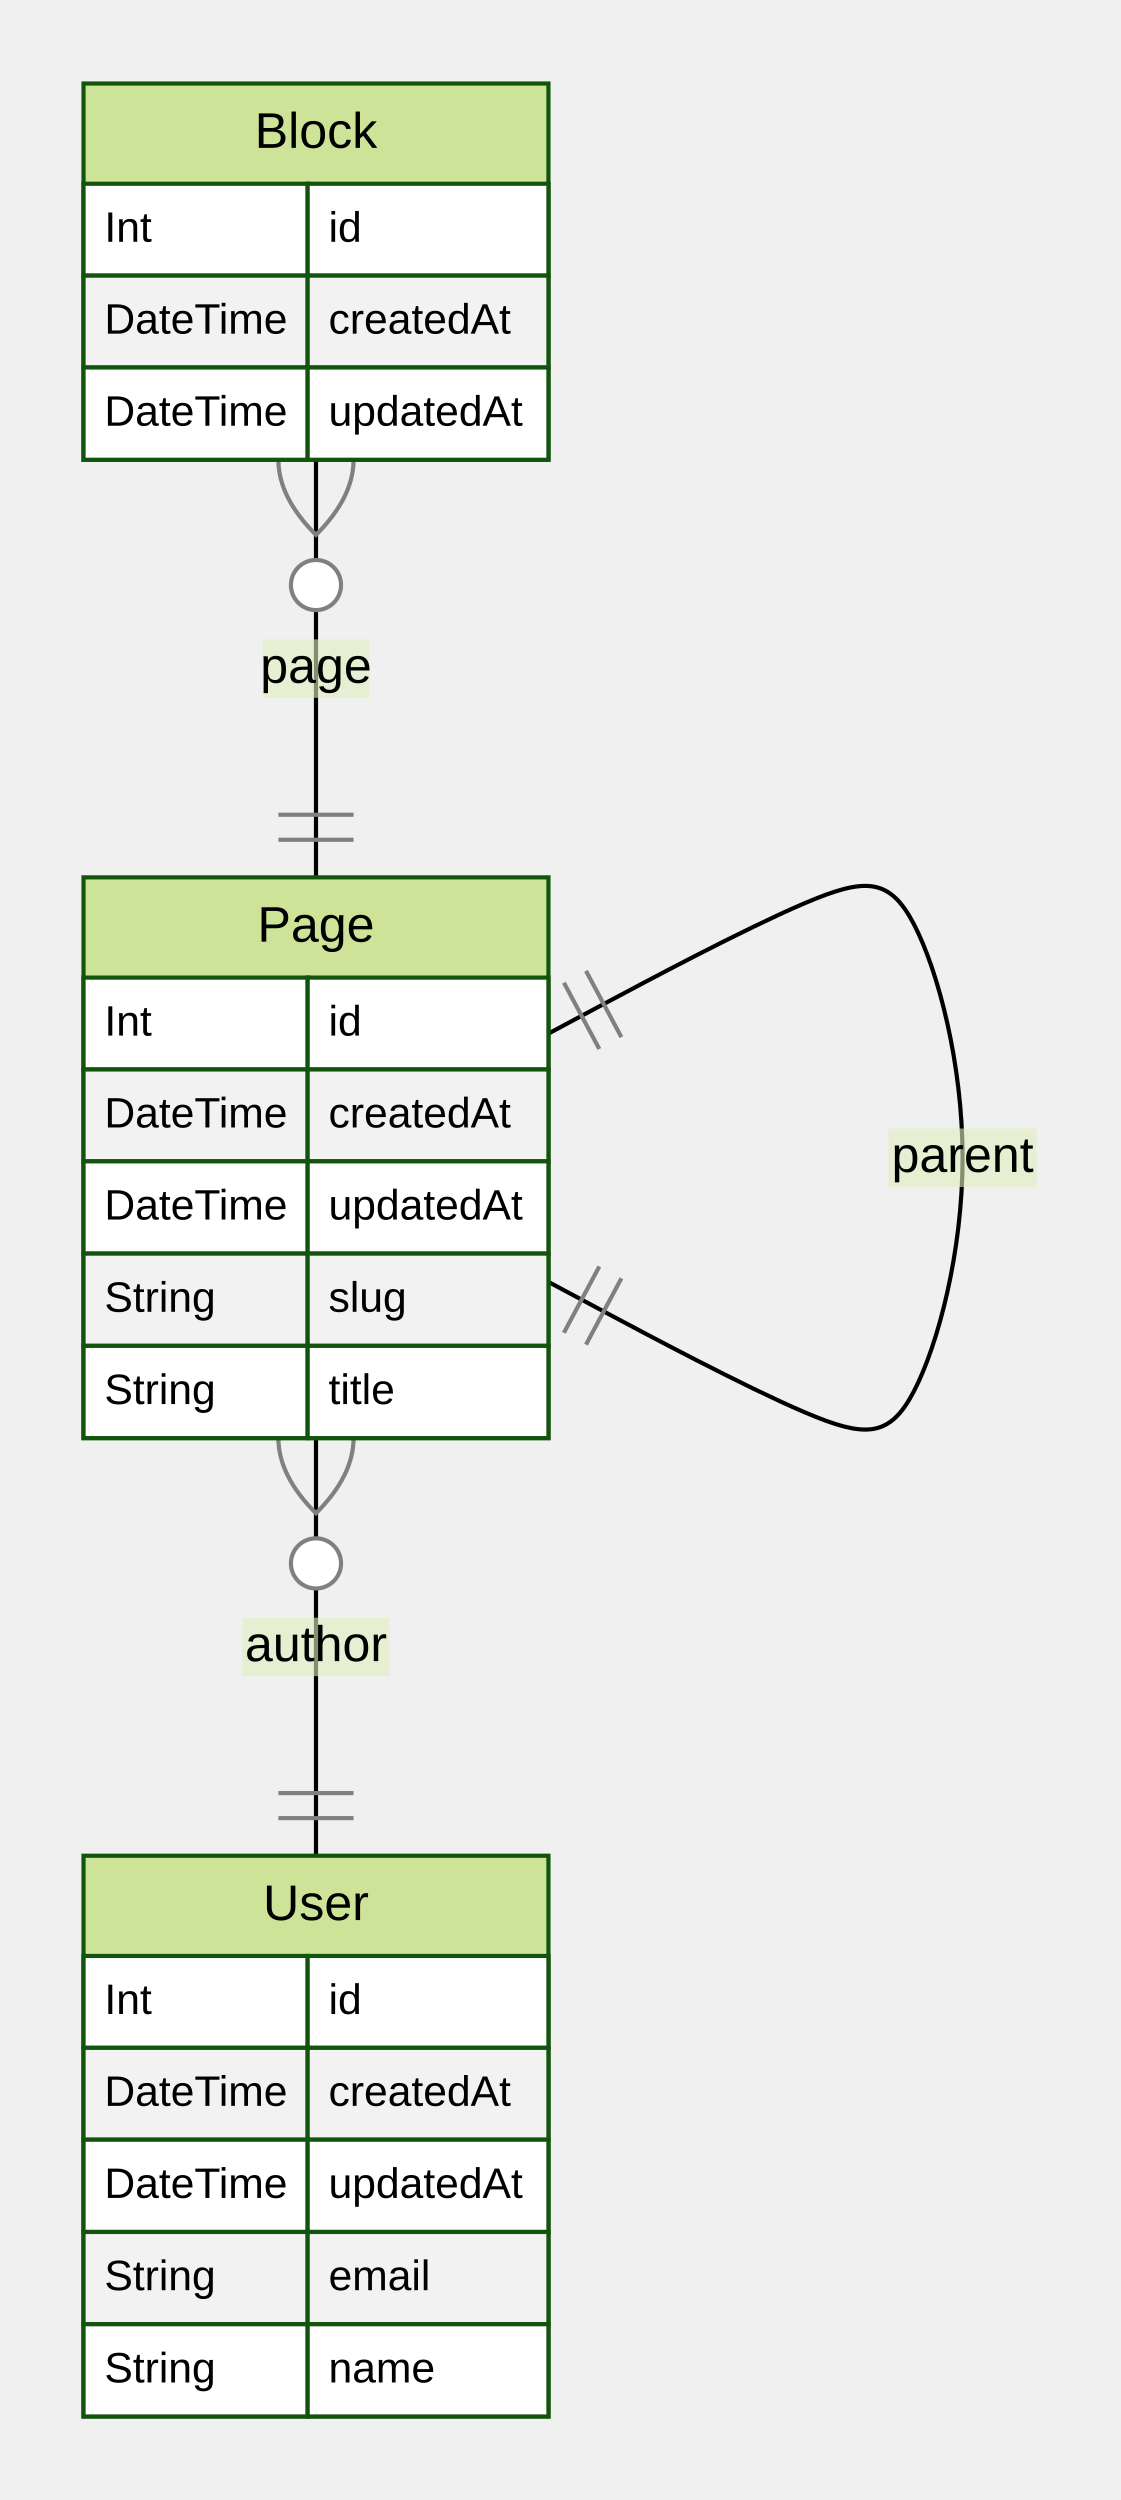
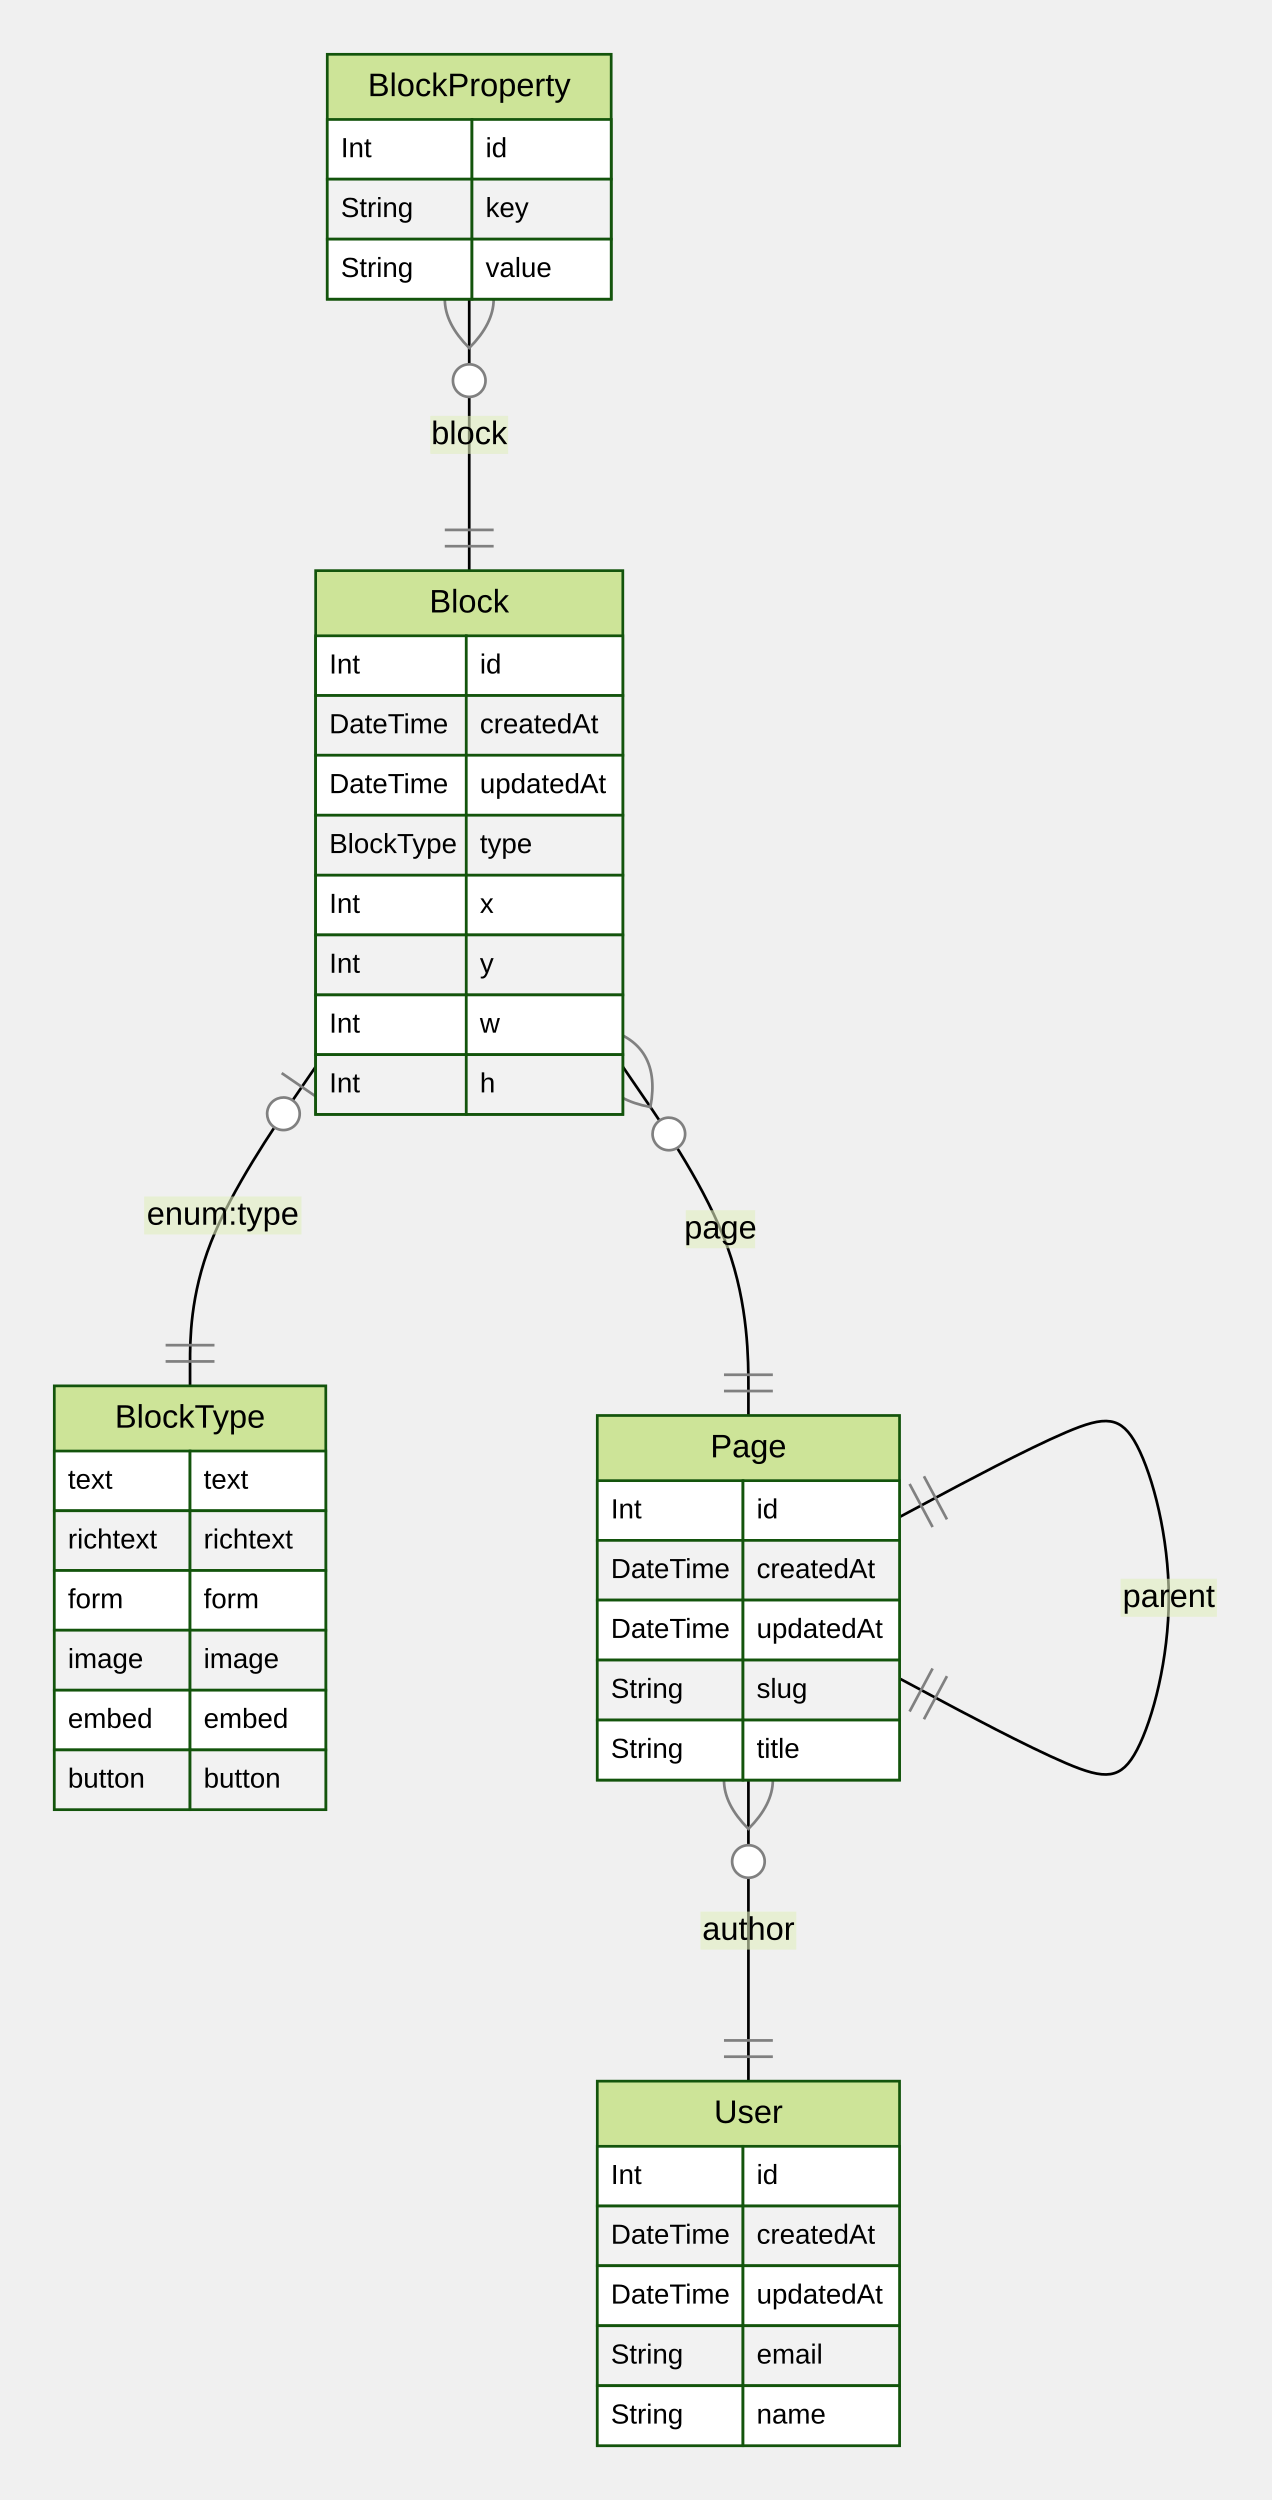
- <svg xmlns="http://www.w3.org/2000/svg" id="mermaid-0" width="100%" height="598.643" style="max-width: 268.253px; background-color: white;" viewBox="0 0 268.253 598.643">
+ <svg xmlns="http://www.w3.org/2000/svg" id="mermaid-0" width="100%" height="920.826" style="max-width: 468.253px; background-color: white;" viewBox="0 0 468.253 920.826">
  <style>#mermaid-0 {font-family:"trebuchet ms",verdana,arial,sans-serif;font-size:16px;fill:#000000;}#mermaid-0 .error-icon{fill:#552222;}#mermaid-0 .error-text{fill:#552222;stroke:#552222;}#mermaid-0 .edge-thickness-normal{stroke-width:2px;}#mermaid-0 .edge-thickness-thick{stroke-width:3.5px;}#mermaid-0 .edge-pattern-solid{stroke-dasharray:0;}#mermaid-0 .edge-pattern-dashed{stroke-dasharray:3;}#mermaid-0 .edge-pattern-dotted{stroke-dasharray:2;}#mermaid-0 .marker{fill:#000000;stroke:#000000;}#mermaid-0 .marker.cross{stroke:#000000;}#mermaid-0 svg{font-family:"trebuchet ms",verdana,arial,sans-serif;font-size:16px;}#mermaid-0 .entityBox{fill:#cde498;stroke:#13540c;}#mermaid-0 .attributeBoxOdd{fill:#ffffff;stroke:#13540c;}#mermaid-0 .attributeBoxEven{fill:#f2f2f2;stroke:#13540c;}#mermaid-0 .relationshipLabelBox{fill:hsl(78.158, 58.462%, 84.51%);opacity:0.7;background-color:hsl(78.158, 58.462%, 84.51%);}#mermaid-0 .relationshipLabelBox rect{opacity:0.5;}#mermaid-0 .relationshipLine{stroke:#000000;}#mermaid-0 :root{--mermaid-font-family:"trebuchet ms",verdana,arial,sans-serif;}</style>
  <g />
  <defs>
    <marker id="ONLY_ONE_START" refX="0" refY="9" markerWidth="18" markerHeight="18" orient="auto">
      <path stroke="gray" fill="none" d="M9,0 L9,18 M15,0 L15,18" />
    </marker>
  </defs>
  <defs>
    <marker id="ONLY_ONE_END" refX="18" refY="9" markerWidth="18" markerHeight="18" orient="auto">
      <path stroke="gray" fill="none" d="M3,0 L3,18 M9,0 L9,18" />
    </marker>
  </defs>
  <defs>
    <marker id="ZERO_OR_ONE_START" refX="0" refY="9" markerWidth="30" markerHeight="18" orient="auto">
      <circle stroke="gray" fill="white" cx="21" cy="9" r="6" />
      <path stroke="gray" fill="none" d="M9,0 L9,18" />
    </marker>
  </defs>
  <defs>
    <marker id="ZERO_OR_ONE_END" refX="30" refY="9" markerWidth="30" markerHeight="18" orient="auto">
      <circle stroke="gray" fill="white" cx="9" cy="9" r="6" />
      <path stroke="gray" fill="none" d="M21,0 L21,18" />
    </marker>
  </defs>
  <defs>
    <marker id="ONE_OR_MORE_START" refX="18" refY="18" markerWidth="45" markerHeight="36" orient="auto">
      <path stroke="gray" fill="none" d="M0,18 Q 18,0 36,18 Q 18,36 0,18 M42,9 L42,27" />
    </marker>
  </defs>
  <defs>
    <marker id="ONE_OR_MORE_END" refX="27" refY="18" markerWidth="45" markerHeight="36" orient="auto">
      <path stroke="gray" fill="none" d="M3,9 L3,27 M9,18 Q27,0 45,18 Q27,36 9,18" />
    </marker>
  </defs>
  <defs>
    <marker id="ZERO_OR_MORE_START" refX="18" refY="18" markerWidth="57" markerHeight="36" orient="auto">
      <circle stroke="gray" fill="white" cx="48" cy="18" r="6" />
      <path stroke="gray" fill="none" d="M0,18 Q18,0 36,18 Q18,36 0,18" />
    </marker>
  </defs>
  <defs>
    <marker id="ZERO_OR_MORE_END" refX="39" refY="18" markerWidth="57" markerHeight="36" orient="auto">
      <circle stroke="gray" fill="white" cx="9" cy="18" r="6" />
      <path stroke="gray" fill="none" d="M21,18 Q39,0 57,18 Q39,36 21,18" />
    </marker>
  </defs>
-   <path class="er relationshipLine" d="M75.664,110.092L75.664,118.425C75.664,126.758,75.664,143.425,75.664,160.092C75.664,176.758,75.664,193.425,75.664,201.758L75.664,210.092" stroke="gray" fill="none" marker-end="url(#ONLY_ONE_END)" marker-start="url(#ZERO_OR_MORE_START)" />
-   <path class="er relationshipLine" d="M75.664,344.367L75.664,352.701C75.664,361.034,75.664,377.701,75.664,394.367C75.664,411.034,75.664,427.701,75.664,436.034L75.664,444.367" stroke="gray" fill="none" marker-end="url(#ONLY_ONE_END)" marker-start="url(#ZERO_OR_MORE_START)" />
-   <path class="er relationshipLine" d="M131.328,247.49L142.995,241.257C154.661,235.024,177.995,222.558,192.578,216.325C207.161,210.092,212.995,210.092,218.828,221.281C224.661,232.471,230.495,254.85,230.495,277.229C230.495,299.609,224.661,321.988,218.828,333.178C212.995,344.367,207.161,344.367,192.578,338.134C177.995,331.901,154.661,319.435,142.995,313.202L131.328,306.969" stroke="gray" fill="none" marker-end="url(#ONLY_ONE_END)" marker-start="url(#ONLY_ONE_START)" />
-   <g id="User" transform="translate(20,444.3672 )">
+   <path class="er relationshipLine" d="M229.402,392.916L237.113,404.173C244.823,415.43,260.243,437.945,267.954,459.353C275.664,480.762,275.664,501.064,275.664,511.216L275.664,521.367" stroke="gray" fill="none" marker-end="url(#ONLY_ONE_END)" marker-start="url(#ZERO_OR_MORE_START)" />
+   <path class="er relationshipLine" d="M116.262,392.916L108.551,404.173C100.841,415.43,85.421,437.945,77.71,457.535C70,477.126,70,493.792,70,502.126L70,510.459" stroke="gray" fill="none" marker-end="url(#ONLY_ONE_END)" marker-start="url(#ZERO_OR_ONE_START)" />
+   <path class="er relationshipLine" d="M172.832,110.184L172.832,118.517C172.832,126.85,172.832,143.517,172.832,160.184C172.832,176.85,172.832,193.517,172.832,201.85L172.832,210.184" stroke="gray" fill="none" marker-end="url(#ONLY_ONE_END)" marker-start="url(#ZERO_OR_MORE_START)" />
+   <path class="er relationshipLine" d="M275.664,655.643L275.664,665.794C275.664,675.945,275.664,696.248,275.664,714.733C275.664,733.217,275.664,749.884,275.664,758.217L275.664,766.551" stroke="gray" fill="none" marker-end="url(#ONLY_ONE_END)" marker-start="url(#ZERO_OR_MORE_START)" />
+   <path class="er relationshipLine" d="M331.328,558.766L342.995,552.533C354.661,546.299,377.995,533.833,392.578,527.6C407.161,521.367,412.995,521.367,418.828,532.557C424.661,543.746,430.495,566.126,430.495,588.505C430.495,610.884,424.661,633.263,418.828,644.453C412.995,655.643,407.161,655.643,392.578,649.41C377.995,643.176,354.661,630.71,342.995,624.477L331.328,618.244" stroke="gray" fill="none" marker-end="url(#ONLY_ONE_END)" marker-start="url(#ONLY_ONE_START)" />
+   <g id="BlockType" transform="translate(20,510.459 )">
+     <rect class="er entityBox" fill="honeydew" fill-opacity="100%" stroke="gray" x="0" y="0" width="100" height="156.092" />
+     <text class="er entityLabel" id="entity-BlockType" x="0" y="0" dominant-baseline="middle" text-anchor="middle" style="font-family: &quot;trebuchet ms&quot;, verdana, arial, sans-serif;; font-size: 12px" transform="translate(50,12)">BlockType</text>
+     <rect class="er attributeBoxOdd" fill="honeydew" fill-opacity="100%" stroke="gray" x="0" y="24" width="50" height="22" />
+     <text class="er entityLabel" id="entity-BlockType-attr-1-type" x="0" y="0" dominant-baseline="middle" text-anchor="left" style="font-family: &quot;trebuchet ms&quot;, verdana, arial, sans-serif;; font-size: 10.2px" transform="translate(5,35)">text</text>
+     <rect class="er attributeBoxOdd" fill="honeydew" fill-opacity="100%" stroke="gray" x="50" y="24" width="50" height="22" />
+     <text class="er entityLabel" id="entity-BlockType-attr-1-name" x="0" y="0" dominant-baseline="middle" text-anchor="left" style="font-family: &quot;trebuchet ms&quot;, verdana, arial, sans-serif;; font-size: 10.2px" transform="translate(55,35)">text</text>
+     <rect class="er attributeBoxEven" fill="honeydew" fill-opacity="100%" stroke="gray" x="0" y="46" width="50" height="22" />
+     <text class="er entityLabel" id="entity-BlockType-attr-2-type" x="0" y="0" dominant-baseline="middle" text-anchor="left" style="font-family: &quot;trebuchet ms&quot;, verdana, arial, sans-serif;; font-size: 10.2px" transform="translate(5,57)">richtext</text>
+     <rect class="er attributeBoxEven" fill="honeydew" fill-opacity="100%" stroke="gray" x="50" y="46" width="50" height="22" />
+     <text class="er entityLabel" id="entity-BlockType-attr-2-name" x="0" y="0" dominant-baseline="middle" text-anchor="left" style="font-family: &quot;trebuchet ms&quot;, verdana, arial, sans-serif;; font-size: 10.2px" transform="translate(55,57)">richtext</text>
+     <rect class="er attributeBoxOdd" fill="honeydew" fill-opacity="100%" stroke="gray" x="0" y="68" width="50" height="22" />
+     <text class="er entityLabel" id="entity-BlockType-attr-3-type" x="0" y="0" dominant-baseline="middle" text-anchor="left" style="font-family: &quot;trebuchet ms&quot;, verdana, arial, sans-serif;; font-size: 10.2px" transform="translate(5,79)">form</text>
+     <rect class="er attributeBoxOdd" fill="honeydew" fill-opacity="100%" stroke="gray" x="50" y="68" width="50" height="22" />
+     <text class="er entityLabel" id="entity-BlockType-attr-3-name" x="0" y="0" dominant-baseline="middle" text-anchor="left" style="font-family: &quot;trebuchet ms&quot;, verdana, arial, sans-serif;; font-size: 10.2px" transform="translate(55,79)">form</text>
+     <rect class="er attributeBoxEven" fill="honeydew" fill-opacity="100%" stroke="gray" x="0" y="90" width="50" height="22.092" />
+     <text class="er entityLabel" id="entity-BlockType-attr-4-type" x="0" y="0" dominant-baseline="middle" text-anchor="left" style="font-family: &quot;trebuchet ms&quot;, verdana, arial, sans-serif;; font-size: 10.2px" transform="translate(5,101.0459)">image</text>
+     <rect class="er attributeBoxEven" fill="honeydew" fill-opacity="100%" stroke="gray" x="50" y="90" width="50" height="22.092" />
+     <text class="er entityLabel" id="entity-BlockType-attr-4-name" x="0" y="0" dominant-baseline="middle" text-anchor="left" style="font-family: &quot;trebuchet ms&quot;, verdana, arial, sans-serif;; font-size: 10.2px" transform="translate(55,101.0459)">image</text>
+     <rect class="er attributeBoxOdd" fill="honeydew" fill-opacity="100%" stroke="gray" x="0" y="112.092" width="50" height="22" />
+     <text class="er entityLabel" id="entity-BlockType-attr-5-type" x="0" y="0" dominant-baseline="middle" text-anchor="left" style="font-family: &quot;trebuchet ms&quot;, verdana, arial, sans-serif;; font-size: 10.2px" transform="translate(5,123.0918)">embed</text>
+     <rect class="er attributeBoxOdd" fill="honeydew" fill-opacity="100%" stroke="gray" x="50" y="112.092" width="50" height="22" />
+     <text class="er entityLabel" id="entity-BlockType-attr-5-name" x="0" y="0" dominant-baseline="middle" text-anchor="left" style="font-family: &quot;trebuchet ms&quot;, verdana, arial, sans-serif;; font-size: 10.2px" transform="translate(55,123.0918)">embed</text>
+     <rect class="er attributeBoxEven" fill="honeydew" fill-opacity="100%" stroke="gray" x="0" y="134.092" width="50" height="22" />
+     <text class="er entityLabel" id="entity-BlockType-attr-6-type" x="0" y="0" dominant-baseline="middle" text-anchor="left" style="font-family: &quot;trebuchet ms&quot;, verdana, arial, sans-serif;; font-size: 10.2px" transform="translate(5,145.0918)">button</text>
+     <rect class="er attributeBoxEven" fill="honeydew" fill-opacity="100%" stroke="gray" x="50" y="134.092" width="50" height="22" />
+     <text class="er entityLabel" id="entity-BlockType-attr-6-name" x="0" y="0" dominant-baseline="middle" text-anchor="left" style="font-family: &quot;trebuchet ms&quot;, verdana, arial, sans-serif;; font-size: 10.2px" transform="translate(55,145.0918)">button</text>
+   </g>
+   <g id="User" transform="translate(220,766.5508 )">
    <rect class="er entityBox" fill="honeydew" fill-opacity="100%" stroke="gray" x="0" y="0" width="111.328" height="134.275" />
    <text class="er entityLabel" id="entity-User" x="0" y="0" dominant-baseline="middle" text-anchor="middle" style="font-family: &quot;trebuchet ms&quot;, verdana, arial, sans-serif;; font-size: 12px" transform="translate(55.66406,12)">User</text>
    <rect class="er attributeBoxOdd" fill="honeydew" fill-opacity="100%" stroke="gray" x="0" y="24" width="53.672" height="22" />
    <text class="er entityLabel" id="entity-User-attr-1-type" x="0" y="0" dominant-baseline="middle" text-anchor="left" style="font-family: &quot;trebuchet ms&quot;, verdana, arial, sans-serif;; font-size: 10.2px" transform="translate(5,35)">Int</text>
    <rect class="er attributeBoxOdd" fill="honeydew" fill-opacity="100%" stroke="gray" x="53.672" y="24" width="57.656" height="22" />
    <text class="er entityLabel" id="entity-User-attr-1-name" x="0" y="0" dominant-baseline="middle" text-anchor="left" style="font-family: &quot;trebuchet ms&quot;, verdana, arial, sans-serif;; font-size: 10.2px" transform="translate(58.67188,35)">id</text>
    <rect class="er attributeBoxEven" fill="honeydew" fill-opacity="100%" stroke="gray" x="0" y="46" width="53.672" height="22" />
    <text class="er entityLabel" id="entity-User-attr-2-type" x="0" y="0" dominant-baseline="middle" text-anchor="left" style="font-family: &quot;trebuchet ms&quot;, verdana, arial, sans-serif;; font-size: 10.2px" transform="translate(5,57)">DateTime</text>
    <rect class="er attributeBoxEven" fill="honeydew" fill-opacity="100%" stroke="gray" x="53.672" y="46" width="57.656" height="22" />
    <text class="er entityLabel" id="entity-User-attr-2-name" x="0" y="0" dominant-baseline="middle" text-anchor="left" style="font-family: &quot;trebuchet ms&quot;, verdana, arial, sans-serif;; font-size: 10.2px" transform="translate(58.67188,57)">createdAt</text>
    <rect class="er attributeBoxOdd" fill="honeydew" fill-opacity="100%" stroke="gray" x="0" y="68" width="53.672" height="22.092" />
    <text class="er entityLabel" id="entity-User-attr-3-type" x="0" y="0" dominant-baseline="middle" text-anchor="left" style="font-family: &quot;trebuchet ms&quot;, verdana, arial, sans-serif;; font-size: 10.2px" transform="translate(5,79.0459)">DateTime</text>
    <rect class="er attributeBoxOdd" fill="honeydew" fill-opacity="100%" stroke="gray" x="53.672" y="68" width="57.656" height="22.092" />
    <text class="er entityLabel" id="entity-User-attr-3-name" x="0" y="0" dominant-baseline="middle" text-anchor="left" style="font-family: &quot;trebuchet ms&quot;, verdana, arial, sans-serif;; font-size: 10.2px" transform="translate(58.67188,79.0459)">updatedAt</text>
    <rect class="er attributeBoxEven" fill="honeydew" fill-opacity="100%" stroke="gray" x="0" y="90.092" width="53.672" height="22.092" />
    <text class="er entityLabel" id="entity-User-attr-4-type" x="0" y="0" dominant-baseline="middle" text-anchor="left" style="font-family: &quot;trebuchet ms&quot;, verdana, arial, sans-serif;; font-size: 10.2px" transform="translate(5,101.1377)">String</text>
    <rect class="er attributeBoxEven" fill="honeydew" fill-opacity="100%" stroke="gray" x="53.672" y="90.092" width="57.656" height="22.092" />
    <text class="er entityLabel" id="entity-User-attr-4-name" x="0" y="0" dominant-baseline="middle" text-anchor="left" style="font-family: &quot;trebuchet ms&quot;, verdana, arial, sans-serif;; font-size: 10.2px" transform="translate(58.67188,101.1377)">email</text>
    <rect class="er attributeBoxOdd" fill="honeydew" fill-opacity="100%" stroke="gray" x="0" y="112.184" width="53.672" height="22.092" />
    <text class="er entityLabel" id="entity-User-attr-5-type" x="0" y="0" dominant-baseline="middle" text-anchor="left" style="font-family: &quot;trebuchet ms&quot;, verdana, arial, sans-serif;; font-size: 10.2px" transform="translate(5,123.2295)">String</text>
    <rect class="er attributeBoxOdd" fill="honeydew" fill-opacity="100%" stroke="gray" x="53.672" y="112.184" width="57.656" height="22.092" />
    <text class="er entityLabel" id="entity-User-attr-5-name" x="0" y="0" dominant-baseline="middle" text-anchor="left" style="font-family: &quot;trebuchet ms&quot;, verdana, arial, sans-serif;; font-size: 10.2px" transform="translate(58.67188,123.2295)">name</text>
  </g>
-   <g id="Block" transform="translate(20,20 )">
-     <rect class="er entityBox" fill="honeydew" fill-opacity="100%" stroke="gray" x="0" y="0" width="111.328" height="90.092" />
-     <text class="er entityLabel" id="entity-Block" x="0" y="0" dominant-baseline="middle" text-anchor="middle" style="font-family: &quot;trebuchet ms&quot;, verdana, arial, sans-serif;; font-size: 12px" transform="translate(55.66406,12)">Block</text>
-     <rect class="er attributeBoxOdd" fill="honeydew" fill-opacity="100%" stroke="gray" x="0" y="24" width="53.672" height="22" />
+   <g id="Block" transform="translate(116.2617,210.1836 )">
+     <rect class="er entityBox" fill="honeydew" fill-opacity="100%" stroke="gray" x="0" y="0" width="113.141" height="200.275" />
+     <text class="er entityLabel" id="entity-Block" x="0" y="0" dominant-baseline="middle" text-anchor="middle" style="font-family: &quot;trebuchet ms&quot;, verdana, arial, sans-serif;; font-size: 12px" transform="translate(56.57031,12)">Block</text>
+     <rect class="er attributeBoxOdd" fill="honeydew" fill-opacity="100%" stroke="gray" x="0" y="24" width="55.484" height="22" />
    <text class="er entityLabel" id="entity-Block-attr-1-type" x="0" y="0" dominant-baseline="middle" text-anchor="left" style="font-family: &quot;trebuchet ms&quot;, verdana, arial, sans-serif;; font-size: 10.2px" transform="translate(5,35)">Int</text>
-     <rect class="er attributeBoxOdd" fill="honeydew" fill-opacity="100%" stroke="gray" x="53.672" y="24" width="57.656" height="22" />
-     <text class="er entityLabel" id="entity-Block-attr-1-name" x="0" y="0" dominant-baseline="middle" text-anchor="left" style="font-family: &quot;trebuchet ms&quot;, verdana, arial, sans-serif;; font-size: 10.2px" transform="translate(58.67188,35)">id</text>
-     <rect class="er attributeBoxEven" fill="honeydew" fill-opacity="100%" stroke="gray" x="0" y="46" width="53.672" height="22" />
+     <rect class="er attributeBoxOdd" fill="honeydew" fill-opacity="100%" stroke="gray" x="55.484" y="24" width="57.656" height="22" />
+     <text class="er entityLabel" id="entity-Block-attr-1-name" x="0" y="0" dominant-baseline="middle" text-anchor="left" style="font-family: &quot;trebuchet ms&quot;, verdana, arial, sans-serif;; font-size: 10.2px" transform="translate(60.48438,35)">id</text>
+     <rect class="er attributeBoxEven" fill="honeydew" fill-opacity="100%" stroke="gray" x="0" y="46" width="55.484" height="22" />
    <text class="er entityLabel" id="entity-Block-attr-2-type" x="0" y="0" dominant-baseline="middle" text-anchor="left" style="font-family: &quot;trebuchet ms&quot;, verdana, arial, sans-serif;; font-size: 10.2px" transform="translate(5,57)">DateTime</text>
-     <rect class="er attributeBoxEven" fill="honeydew" fill-opacity="100%" stroke="gray" x="53.672" y="46" width="57.656" height="22" />
-     <text class="er entityLabel" id="entity-Block-attr-2-name" x="0" y="0" dominant-baseline="middle" text-anchor="left" style="font-family: &quot;trebuchet ms&quot;, verdana, arial, sans-serif;; font-size: 10.2px" transform="translate(58.67188,57)">createdAt</text>
-     <rect class="er attributeBoxOdd" fill="honeydew" fill-opacity="100%" stroke="gray" x="0" y="68" width="53.672" height="22.092" />
+     <rect class="er attributeBoxEven" fill="honeydew" fill-opacity="100%" stroke="gray" x="55.484" y="46" width="57.656" height="22" />
+     <text class="er entityLabel" id="entity-Block-attr-2-name" x="0" y="0" dominant-baseline="middle" text-anchor="left" style="font-family: &quot;trebuchet ms&quot;, verdana, arial, sans-serif;; font-size: 10.2px" transform="translate(60.48438,57)">createdAt</text>
+     <rect class="er attributeBoxOdd" fill="honeydew" fill-opacity="100%" stroke="gray" x="0" y="68" width="55.484" height="22.092" />
    <text class="er entityLabel" id="entity-Block-attr-3-type" x="0" y="0" dominant-baseline="middle" text-anchor="left" style="font-family: &quot;trebuchet ms&quot;, verdana, arial, sans-serif;; font-size: 10.2px" transform="translate(5,79.0459)">DateTime</text>
-     <rect class="er attributeBoxOdd" fill="honeydew" fill-opacity="100%" stroke="gray" x="53.672" y="68" width="57.656" height="22.092" />
-     <text class="er entityLabel" id="entity-Block-attr-3-name" x="0" y="0" dominant-baseline="middle" text-anchor="left" style="font-family: &quot;trebuchet ms&quot;, verdana, arial, sans-serif;; font-size: 10.2px" transform="translate(58.67188,79.0459)">updatedAt</text>
+     <rect class="er attributeBoxOdd" fill="honeydew" fill-opacity="100%" stroke="gray" x="55.484" y="68" width="57.656" height="22.092" />
+     <text class="er entityLabel" id="entity-Block-attr-3-name" x="0" y="0" dominant-baseline="middle" text-anchor="left" style="font-family: &quot;trebuchet ms&quot;, verdana, arial, sans-serif;; font-size: 10.2px" transform="translate(60.48438,79.0459)">updatedAt</text>
+     <rect class="er attributeBoxEven" fill="honeydew" fill-opacity="100%" stroke="gray" x="0" y="90.092" width="55.484" height="22.092" />
+     <text class="er entityLabel" id="entity-Block-attr-4-type" x="0" y="0" dominant-baseline="middle" text-anchor="left" style="font-family: &quot;trebuchet ms&quot;, verdana, arial, sans-serif;; font-size: 10.2px" transform="translate(5,101.1377)">BlockType</text>
+     <rect class="er attributeBoxEven" fill="honeydew" fill-opacity="100%" stroke="gray" x="55.484" y="90.092" width="57.656" height="22.092" />
+     <text class="er entityLabel" id="entity-Block-attr-4-name" x="0" y="0" dominant-baseline="middle" text-anchor="left" style="font-family: &quot;trebuchet ms&quot;, verdana, arial, sans-serif;; font-size: 10.2px" transform="translate(60.48438,101.1377)">type</text>
+     <rect class="er attributeBoxOdd" fill="honeydew" fill-opacity="100%" stroke="gray" x="0" y="112.184" width="55.484" height="22" />
+     <text class="er entityLabel" id="entity-Block-attr-5-type" x="0" y="0" dominant-baseline="middle" text-anchor="left" style="font-family: &quot;trebuchet ms&quot;, verdana, arial, sans-serif;; font-size: 10.2px" transform="translate(5,123.1836)">Int</text>
+     <rect class="er attributeBoxOdd" fill="honeydew" fill-opacity="100%" stroke="gray" x="55.484" y="112.184" width="57.656" height="22" />
+     <text class="er entityLabel" id="entity-Block-attr-5-name" x="0" y="0" dominant-baseline="middle" text-anchor="left" style="font-family: &quot;trebuchet ms&quot;, verdana, arial, sans-serif;; font-size: 10.2px" transform="translate(60.48438,123.1836)">x</text>
+     <rect class="er attributeBoxEven" fill="honeydew" fill-opacity="100%" stroke="gray" x="0" y="134.184" width="55.484" height="22.092" />
+     <text class="er entityLabel" id="entity-Block-attr-6-type" x="0" y="0" dominant-baseline="middle" text-anchor="left" style="font-family: &quot;trebuchet ms&quot;, verdana, arial, sans-serif;; font-size: 10.2px" transform="translate(5,145.2295)">Int</text>
+     <rect class="er attributeBoxEven" fill="honeydew" fill-opacity="100%" stroke="gray" x="55.484" y="134.184" width="57.656" height="22.092" />
+     <text class="er entityLabel" id="entity-Block-attr-6-name" x="0" y="0" dominant-baseline="middle" text-anchor="left" style="font-family: &quot;trebuchet ms&quot;, verdana, arial, sans-serif;; font-size: 10.2px" transform="translate(60.48438,145.2295)">y</text>
+     <rect class="er attributeBoxOdd" fill="honeydew" fill-opacity="100%" stroke="gray" x="0" y="156.275" width="55.484" height="22" />
+     <text class="er entityLabel" id="entity-Block-attr-7-type" x="0" y="0" dominant-baseline="middle" text-anchor="left" style="font-family: &quot;trebuchet ms&quot;, verdana, arial, sans-serif;; font-size: 10.2px" transform="translate(5,167.2754)">Int</text>
+     <rect class="er attributeBoxOdd" fill="honeydew" fill-opacity="100%" stroke="gray" x="55.484" y="156.275" width="57.656" height="22" />
+     <text class="er entityLabel" id="entity-Block-attr-7-name" x="0" y="0" dominant-baseline="middle" text-anchor="left" style="font-family: &quot;trebuchet ms&quot;, verdana, arial, sans-serif;; font-size: 10.2px" transform="translate(60.48438,167.2754)">w</text>
+     <rect class="er attributeBoxEven" fill="honeydew" fill-opacity="100%" stroke="gray" x="0" y="178.275" width="55.484" height="22" />
+     <text class="er entityLabel" id="entity-Block-attr-8-type" x="0" y="0" dominant-baseline="middle" text-anchor="left" style="font-family: &quot;trebuchet ms&quot;, verdana, arial, sans-serif;; font-size: 10.2px" transform="translate(5,189.2754)">Int</text>
+     <rect class="er attributeBoxEven" fill="honeydew" fill-opacity="100%" stroke="gray" x="55.484" y="178.275" width="57.656" height="22" />
+     <text class="er entityLabel" id="entity-Block-attr-8-name" x="0" y="0" dominant-baseline="middle" text-anchor="left" style="font-family: &quot;trebuchet ms&quot;, verdana, arial, sans-serif;; font-size: 10.2px" transform="translate(60.48438,189.2754)">h</text>
  </g>
-   <g id="Page" transform="translate(20,210.0918 )">
+   <g id="BlockProperty" transform="translate(120.543,20 )">
+     <rect class="er entityBox" fill="honeydew" fill-opacity="100%" stroke="gray" x="0" y="0" width="104.578" height="90.184" />
+     <text class="er entityLabel" id="entity-BlockProperty" x="0" y="0" dominant-baseline="middle" text-anchor="middle" style="font-family: &quot;trebuchet ms&quot;, verdana, arial, sans-serif;; font-size: 12px" transform="translate(52.28906,12)">BlockProperty</text>
+     <rect class="er attributeBoxOdd" fill="honeydew" fill-opacity="100%" stroke="gray" x="0" y="24" width="53.305" height="22" />
+     <text class="er entityLabel" id="entity-BlockProperty-attr-1-type" x="0" y="0" dominant-baseline="middle" text-anchor="left" style="font-family: &quot;trebuchet ms&quot;, verdana, arial, sans-serif;; font-size: 10.2px" transform="translate(5,35)">Int</text>
+     <rect class="er attributeBoxOdd" fill="honeydew" fill-opacity="100%" stroke="gray" x="53.305" y="24" width="51.273" height="22" />
+     <text class="er entityLabel" id="entity-BlockProperty-attr-1-name" x="0" y="0" dominant-baseline="middle" text-anchor="left" style="font-family: &quot;trebuchet ms&quot;, verdana, arial, sans-serif;; font-size: 10.2px" transform="translate(58.30469,35)">id</text>
+     <rect class="er attributeBoxEven" fill="honeydew" fill-opacity="100%" stroke="gray" x="0" y="46" width="53.305" height="22.092" />
+     <text class="er entityLabel" id="entity-BlockProperty-attr-2-type" x="0" y="0" dominant-baseline="middle" text-anchor="left" style="font-family: &quot;trebuchet ms&quot;, verdana, arial, sans-serif;; font-size: 10.2px" transform="translate(5,57.0459)">String</text>
+     <rect class="er attributeBoxEven" fill="honeydew" fill-opacity="100%" stroke="gray" x="53.305" y="46" width="51.273" height="22.092" />
+     <text class="er entityLabel" id="entity-BlockProperty-attr-2-name" x="0" y="0" dominant-baseline="middle" text-anchor="left" style="font-family: &quot;trebuchet ms&quot;, verdana, arial, sans-serif;; font-size: 10.2px" transform="translate(58.30469,57.0459)">key</text>
+     <rect class="er attributeBoxOdd" fill="honeydew" fill-opacity="100%" stroke="gray" x="0" y="68.092" width="53.305" height="22.092" />
+     <text class="er entityLabel" id="entity-BlockProperty-attr-3-type" x="0" y="0" dominant-baseline="middle" text-anchor="left" style="font-family: &quot;trebuchet ms&quot;, verdana, arial, sans-serif;; font-size: 10.2px" transform="translate(5,79.1377)">String</text>
+     <rect class="er attributeBoxOdd" fill="honeydew" fill-opacity="100%" stroke="gray" x="53.305" y="68.092" width="51.273" height="22.092" />
+     <text class="er entityLabel" id="entity-BlockProperty-attr-3-name" x="0" y="0" dominant-baseline="middle" text-anchor="left" style="font-family: &quot;trebuchet ms&quot;, verdana, arial, sans-serif;; font-size: 10.2px" transform="translate(58.30469,79.1377)">value</text>
+   </g>
+   <g id="Page" transform="translate(220,521.3672 )">
    <rect class="er entityBox" fill="honeydew" fill-opacity="100%" stroke="gray" x="0" y="0" width="111.328" height="134.275" />
    <text class="er entityLabel" id="entity-Page" x="0" y="0" dominant-baseline="middle" text-anchor="middle" style="font-family: &quot;trebuchet ms&quot;, verdana, arial, sans-serif;; font-size: 12px" transform="translate(55.66406,12)">Page</text>
    <rect class="er attributeBoxOdd" fill="honeydew" fill-opacity="100%" stroke="gray" x="0" y="24" width="53.672" height="22" />
    <text class="er entityLabel" id="entity-Page-attr-1-type" x="0" y="0" dominant-baseline="middle" text-anchor="left" style="font-family: &quot;trebuchet ms&quot;, verdana, arial, sans-serif;; font-size: 10.2px" transform="translate(5,35)">Int</text>
    <rect class="er attributeBoxOdd" fill="honeydew" fill-opacity="100%" stroke="gray" x="53.672" y="24" width="57.656" height="22" />
    <text class="er entityLabel" id="entity-Page-attr-1-name" x="0" y="0" dominant-baseline="middle" text-anchor="left" style="font-family: &quot;trebuchet ms&quot;, verdana, arial, sans-serif;; font-size: 10.2px" transform="translate(58.67188,35)">id</text>
    <rect class="er attributeBoxEven" fill="honeydew" fill-opacity="100%" stroke="gray" x="0" y="46" width="53.672" height="22" />
    <text class="er entityLabel" id="entity-Page-attr-2-type" x="0" y="0" dominant-baseline="middle" text-anchor="left" style="font-family: &quot;trebuchet ms&quot;, verdana, arial, sans-serif;; font-size: 10.2px" transform="translate(5,57)">DateTime</text>
    <rect class="er attributeBoxEven" fill="honeydew" fill-opacity="100%" stroke="gray" x="53.672" y="46" width="57.656" height="22" />
    <text class="er entityLabel" id="entity-Page-attr-2-name" x="0" y="0" dominant-baseline="middle" text-anchor="left" style="font-family: &quot;trebuchet ms&quot;, verdana, arial, sans-serif;; font-size: 10.2px" transform="translate(58.67188,57)">createdAt</text>
    <rect class="er attributeBoxOdd" fill="honeydew" fill-opacity="100%" stroke="gray" x="0" y="68" width="53.672" height="22.092" />
    <text class="er entityLabel" id="entity-Page-attr-3-type" x="0" y="0" dominant-baseline="middle" text-anchor="left" style="font-family: &quot;trebuchet ms&quot;, verdana, arial, sans-serif;; font-size: 10.2px" transform="translate(5,79.0459)">DateTime</text>
    <rect class="er attributeBoxOdd" fill="honeydew" fill-opacity="100%" stroke="gray" x="53.672" y="68" width="57.656" height="22.092" />
    <text class="er entityLabel" id="entity-Page-attr-3-name" x="0" y="0" dominant-baseline="middle" text-anchor="left" style="font-family: &quot;trebuchet ms&quot;, verdana, arial, sans-serif;; font-size: 10.2px" transform="translate(58.67188,79.0459)">updatedAt</text>
    <rect class="er attributeBoxEven" fill="honeydew" fill-opacity="100%" stroke="gray" x="0" y="90.092" width="53.672" height="22.092" />
    <text class="er entityLabel" id="entity-Page-attr-4-type" x="0" y="0" dominant-baseline="middle" text-anchor="left" style="font-family: &quot;trebuchet ms&quot;, verdana, arial, sans-serif;; font-size: 10.2px" transform="translate(5,101.1377)">String</text>
    <rect class="er attributeBoxEven" fill="honeydew" fill-opacity="100%" stroke="gray" x="53.672" y="90.092" width="57.656" height="22.092" />
    <text class="er entityLabel" id="entity-Page-attr-4-name" x="0" y="0" dominant-baseline="middle" text-anchor="left" style="font-family: &quot;trebuchet ms&quot;, verdana, arial, sans-serif;; font-size: 10.2px" transform="translate(58.67188,101.1377)">slug</text>
    <rect class="er attributeBoxOdd" fill="honeydew" fill-opacity="100%" stroke="gray" x="0" y="112.184" width="53.672" height="22.092" />
    <text class="er entityLabel" id="entity-Page-attr-5-type" x="0" y="0" dominant-baseline="middle" text-anchor="left" style="font-family: &quot;trebuchet ms&quot;, verdana, arial, sans-serif;; font-size: 10.2px" transform="translate(5,123.2295)">String</text>
    <rect class="er attributeBoxOdd" fill="honeydew" fill-opacity="100%" stroke="gray" x="53.672" y="112.184" width="57.656" height="22.092" />
    <text class="er entityLabel" id="entity-Page-attr-5-name" x="0" y="0" dominant-baseline="middle" text-anchor="left" style="font-family: &quot;trebuchet ms&quot;, verdana, arial, sans-serif;; font-size: 10.2px" transform="translate(58.67188,123.2295)">title</text>
  </g>
-   <rect class="er relationshipLabelBox" x="62.883" y="153.092" width="25.562" height="14" fill="white" fill-opacity="85%" />
-   <text class="er relationshipLabel" id="rel1" x="75.664" y="160.092" text-anchor="middle" dominant-baseline="middle" style="font-family: &quot;trebuchet ms&quot;, verdana, arial, sans-serif;; font-size: 12px">page</text>
-   <rect class="er relationshipLabelBox" x="58.023" y="387.367" width="35.281" height="14" fill="white" fill-opacity="85%" />
-   <text class="er relationshipLabel" id="rel2" x="75.664" y="394.367" text-anchor="middle" dominant-baseline="middle" style="font-family: &quot;trebuchet ms&quot;, verdana, arial, sans-serif;; font-size: 12px">author</text>
-   <rect class="er relationshipLabelBox" x="212.737" y="270.23" width="35.516" height="14" fill="white" fill-opacity="85%" />
-   <text class="er relationshipLabel" id="rel3" x="230.495" y="277.23" text-anchor="middle" dominant-baseline="middle" style="font-family: &quot;trebuchet ms&quot;, verdana, arial, sans-serif;; font-size: 12px">parent</text>
+   <rect class="er relationshipLabelBox" x="252.582" y="445.765" width="25.562" height="14" fill="white" fill-opacity="85%" />
+   <text class="er relationshipLabel" id="rel1" x="265.363" y="452.765" text-anchor="middle" dominant-baseline="middle" style="font-family: &quot;trebuchet ms&quot;, verdana, arial, sans-serif;; font-size: 12px">page</text>
+   <rect class="er relationshipLabelBox" x="53.101" y="440.699" width="57.938" height="14" fill="white" fill-opacity="85%" />
+   <text class="er relationshipLabel" id="rel2" x="82.069" y="447.699" text-anchor="middle" dominant-baseline="middle" style="font-family: &quot;trebuchet ms&quot;, verdana, arial, sans-serif;; font-size: 12px">enum:type</text>
+   <rect class="er relationshipLabelBox" x="158.496" y="153.184" width="28.672" height="14" fill="white" fill-opacity="85%" />
+   <text class="er relationshipLabel" id="rel3" x="172.832" y="160.184" text-anchor="middle" dominant-baseline="middle" style="font-family: &quot;trebuchet ms&quot;, verdana, arial, sans-serif;; font-size: 12px">block</text>
+   <rect class="er relationshipLabelBox" x="258.023" y="704.097" width="35.281" height="14" fill="white" fill-opacity="85%" />
+   <text class="er relationshipLabel" id="rel4" x="275.664" y="711.097" text-anchor="middle" dominant-baseline="middle" style="font-family: &quot;trebuchet ms&quot;, verdana, arial, sans-serif;; font-size: 12px">author</text>
+   <rect class="er relationshipLabelBox" x="412.737" y="581.505" width="35.516" height="14" fill="white" fill-opacity="85%" />
+   <text class="er relationshipLabel" id="rel5" x="430.495" y="588.505" text-anchor="middle" dominant-baseline="middle" style="font-family: &quot;trebuchet ms&quot;, verdana, arial, sans-serif;; font-size: 12px">parent</text>
</svg>
